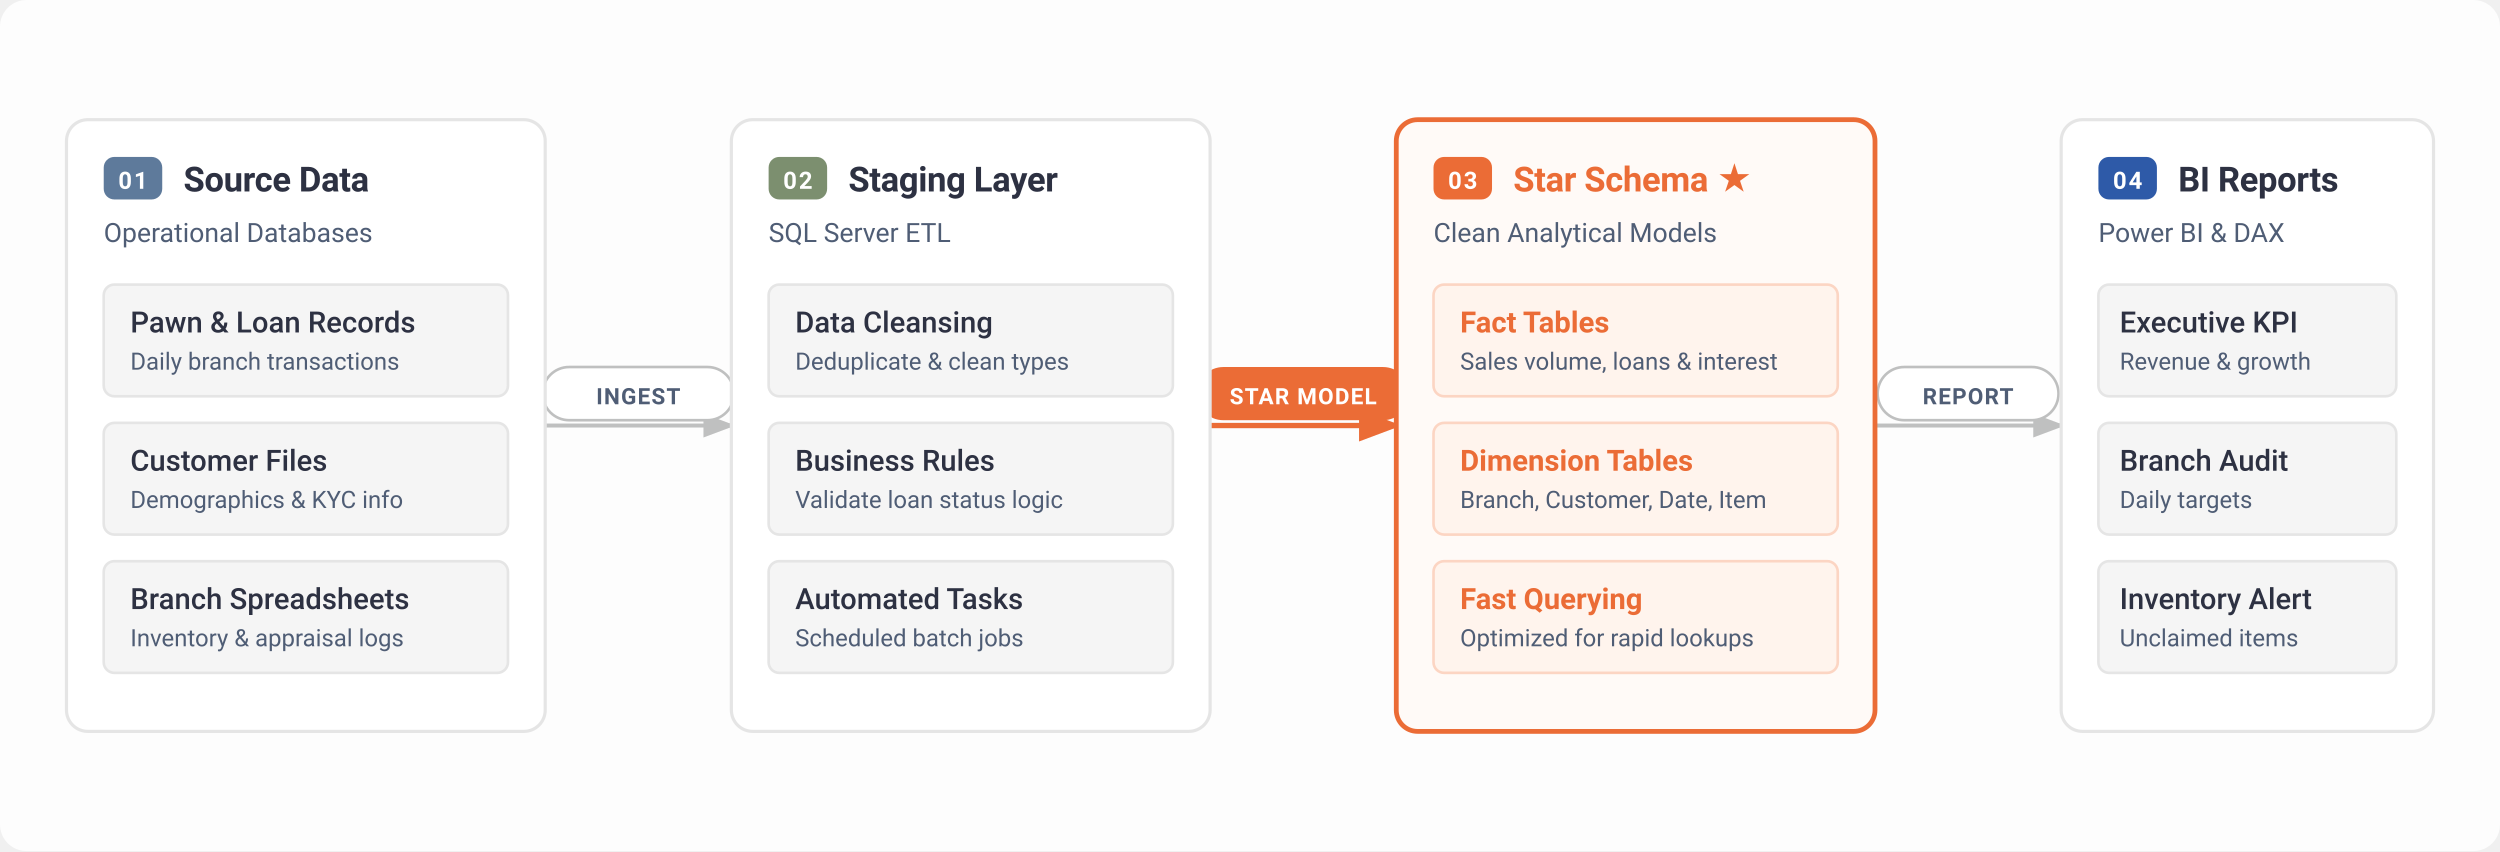
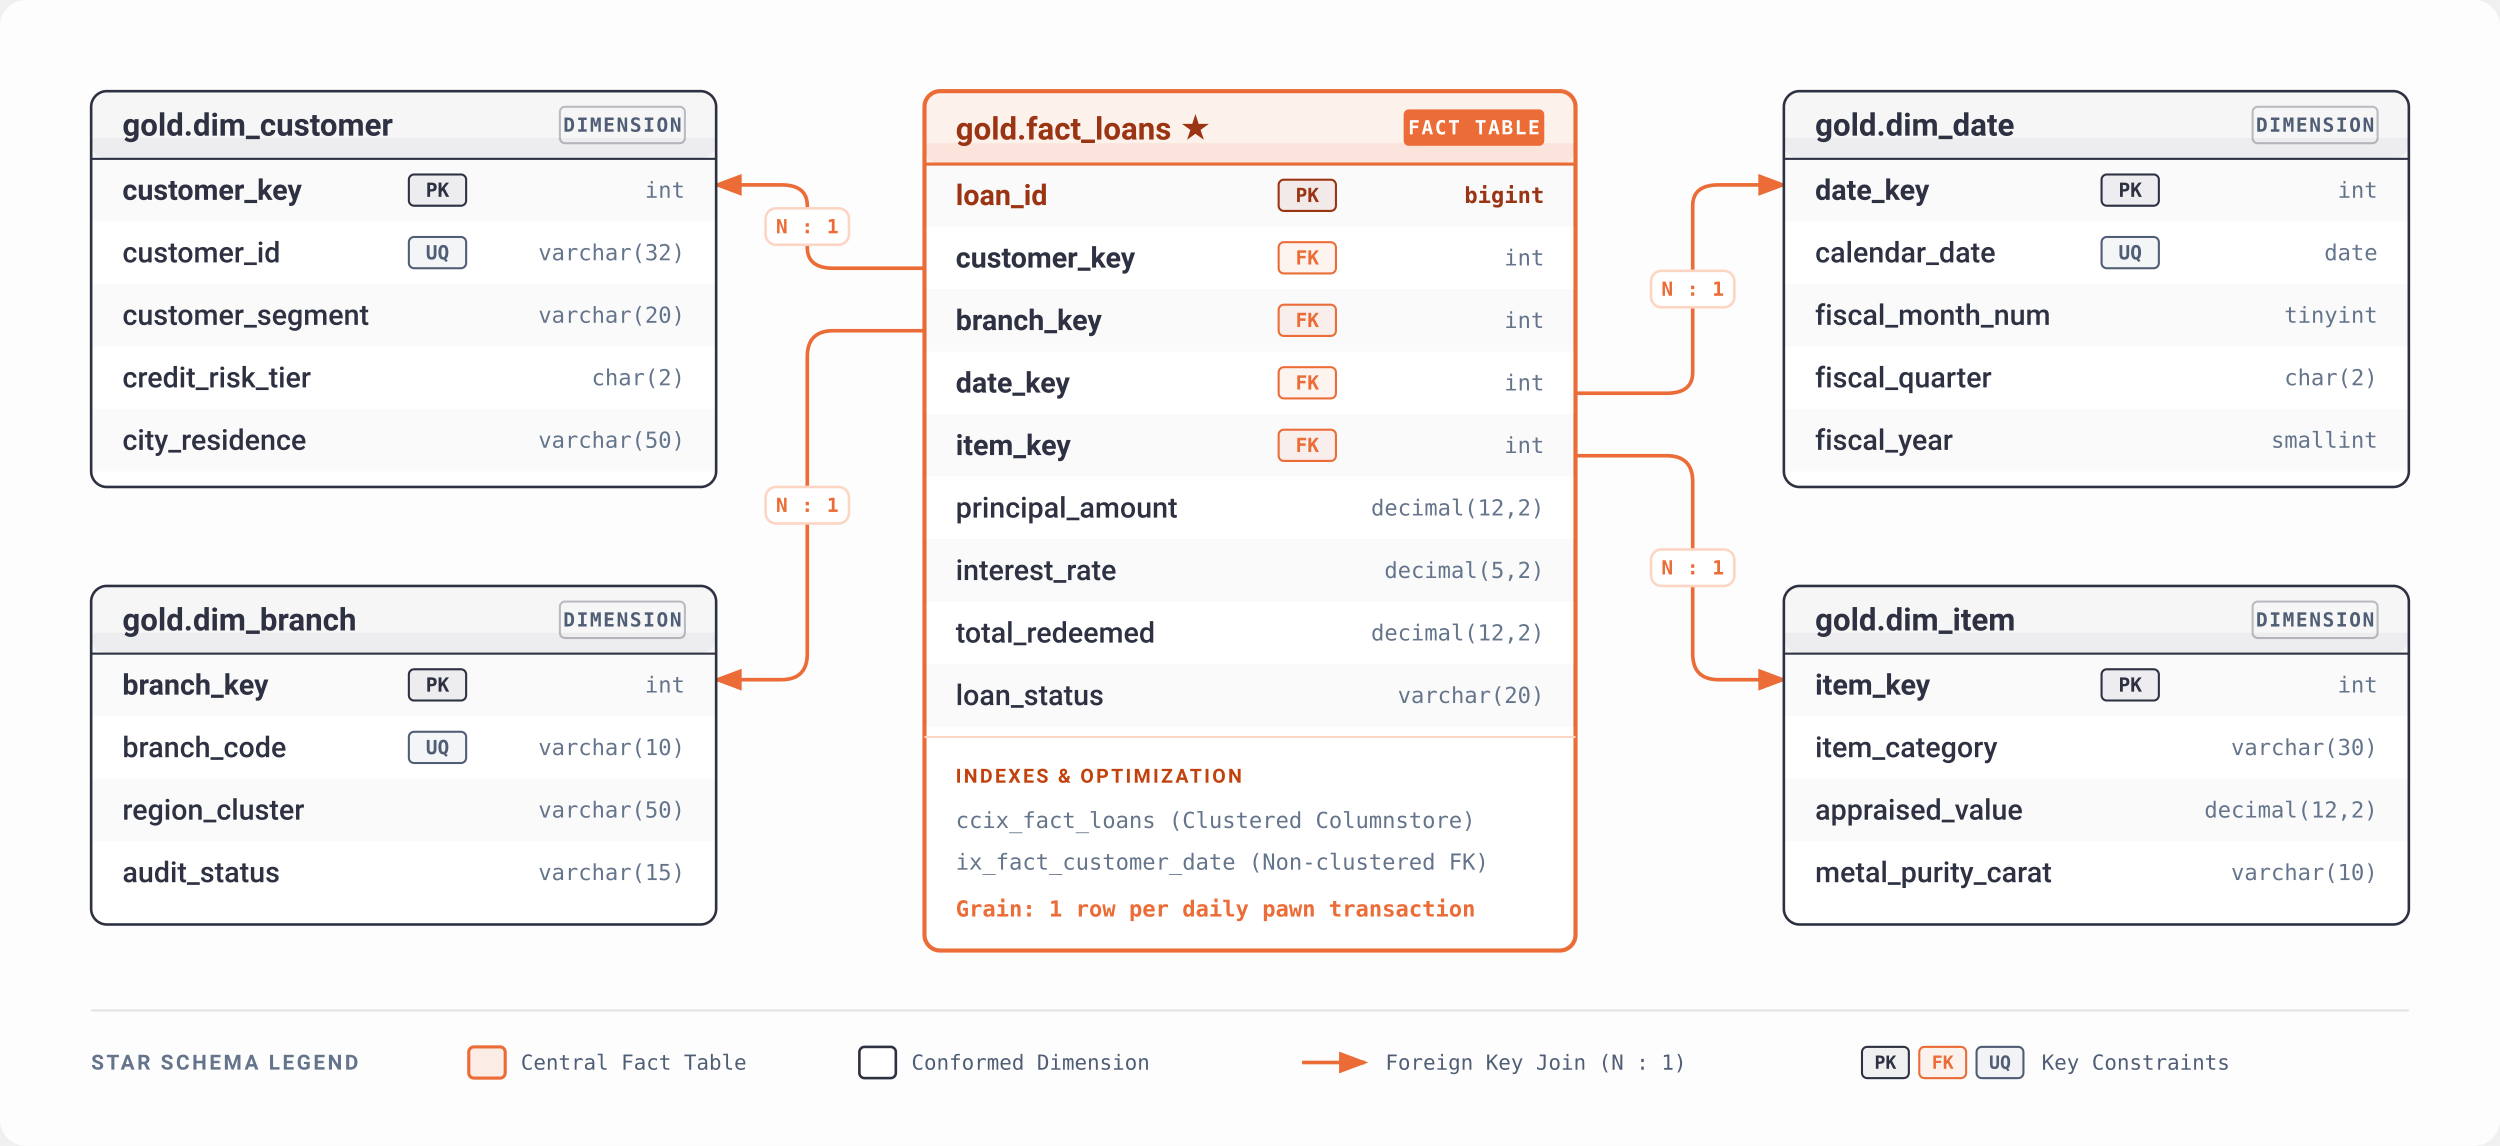
- <svg xmlns="http://www.w3.org/2000/svg" viewBox="0 0 940 320" width="940" height="320">
+ <svg xmlns="http://www.w3.org/2000/svg" viewBox="0 0 960 440" width="960" height="440" role="img" aria-labelledby="sql-star-schema-title sql-star-schema-desc">
  <defs>
    <style>
      .bg { fill: #fdfdfd; }
-       .stage-box { fill: #ffffff; stroke: #e5e5e5; stroke-width: 1.2; rx: 8px; }
-       .stage-box-focal { fill: #fffaf7; stroke: #eb6c36; stroke-width: 1.8; rx: 8px; }
-       
-       .step-pill { fill: #2d3142; rx: 4px; }
-       .step-pill-focal { fill: #eb6c36; rx: 4px; }
-       .step-pill-text { font-family: -apple-system, BlinkMacSystemFont, "Segoe UI", Roboto, monospace; font-size: 9px; font-weight: 700; fill: #ffffff; letter-spacing: 0.08em; text-transform: uppercase; }
-       
-       .stage-title { font-family: -apple-system, BlinkMacSystemFont, "Segoe UI", Roboto, sans-serif; font-size: 13px; font-weight: 700; fill: #2d3142; letter-spacing: -0.01em; }
-       .stage-title-focal { font-family: -apple-system, BlinkMacSystemFont, "Segoe UI", Roboto, sans-serif; font-size: 13px; font-weight: 700; fill: #eb6c36; letter-spacing: -0.01em; }
-       .stage-sub { font-family: -apple-system, BlinkMacSystemFont, "Segoe UI", Roboto, monospace; font-size: 10px; fill: #4f5d75; }
-       
-       .item-badge { fill: #f5f5f5; stroke: #e5e5e5; stroke-width: 1; rx: 4px; }
-       .item-badge-focal { fill: #fff4ed; stroke: #fcd5c3; stroke-width: 1; rx: 4px; }
-       .item-text { font-family: -apple-system, BlinkMacSystemFont, "Segoe UI", Roboto, sans-serif; font-size: 11px; fill: #2d3142; font-weight: 500; }
-       .item-desc { font-family: -apple-system, BlinkMacSystemFont, "Segoe UI", Roboto, monospace; font-size: 9px; fill: #4f5d75; }
+       
+       /* Base Typography */
+       .font-sans, text, .table-title, .table-title-focal, .col-name, .col-name-focal { 
+         font-family: system-ui, -apple-system, BlinkMacSystemFont, "Segoe UI", Roboto, "Helvetica Neue", Arial, sans-serif; 
+       }
+       .font-mono, .type-tag, .chip-text, .col-type, .idx-text, .legend-text, .conn-label { 
+         font-family: ui-monospace, "SF Mono", "Segoe UI Mono", "Cascadia Mono", "Roboto Mono", Menlo, Consolas, monospace; 
+       }

-       .conn-line { stroke: #bfc0c0; stroke-width: 1.5; fill: none; }
-       .conn-line-focal { stroke: #eb6c36; stroke-width: 2; fill: none; }
-       
-       .flow-label-bg { fill: #ffffff; stroke: #bfc0c0; stroke-width: 1; rx: 10px; }
-       .flow-label-focal-bg { fill: #eb6c36; rx: 10px; }
-       .flow-label { font-family: -apple-system, BlinkMacSystemFont, "Segoe UI", Roboto, monospace; font-size: 8.5px; fill: #4f5d75; font-weight: 600; letter-spacing: 0.05em; text-transform: uppercase; }
-       .flow-label-focal { font-family: -apple-system, BlinkMacSystemFont, "Segoe UI", Roboto, monospace; font-size: 8.5px; fill: #ffffff; font-weight: 700; letter-spacing: 0.05em; text-transform: uppercase; }
+       /* Tables */
+       .table-box { fill: #ffffff; stroke: #2d3142; stroke-width: 1; rx: 6px; }
+       .table-box-focal { fill: #ffffff; stroke: #eb6c36; stroke-width: 1.6; rx: 6px; }
+       .table-head { fill: rgba(45,49,66,0.04); }
+       .table-head-focal { fill: rgba(235,108,54,0.09); }
+       .row-alt { fill: rgba(45,49,66,0.02); }
+       .row-divider { stroke: rgba(45,49,66,0.12); stroke-width: 0.8; }
+       
+       .table-title { font-size: 12px; font-weight: 600; fill: #2d3142; }
+       .table-title-focal { font-size: 12px; font-weight: 700; fill: #9a3412; }
+       .type-tag { font-size: 7.5px; font-weight: 700; letter-spacing: 0.08em; text-anchor: middle; dominant-baseline: central; }
+       
+       .col-name { font-size: 11px; font-weight: 500; fill: #2d3142; dominant-baseline: central; }
+       .col-name-focal { font-size: 11px; font-weight: 600; fill: #9a3412; dominant-baseline: central; }
+       .col-type { font-size: 8.5px; fill: #64748b; text-anchor: end; dominant-baseline: central; }
+       .chip-text { font-size: 7.5px; font-weight: 700; text-anchor: middle; dominant-baseline: central; }
+       
+       /* FK Connectors */
+       .fk-line { fill: none; stroke: #eb6c36; stroke-width: 1.4; }
+       .fk-label-bg { fill: #ffffff; stroke: #fcd5c3; stroke-width: 1; rx: 4px; }
+       .conn-label { font-size: 7.5px; font-weight: 700; fill: #eb6c36; letter-spacing: 0.05em; text-anchor: middle; dominant-baseline: central; }
+       
+       /* Indexes &amp; Legend */
+       .idx-label { font-size: 7.5px; font-weight: 700; fill: #64748b; letter-spacing: 0.12em; text-transform: uppercase; dominant-baseline: central; }
+       .idx-text { font-size: 8.5px; fill: #64748b; dominant-baseline: central; }
+       .legend-text { font-size: 8px; fill: #4f5d75; dominant-baseline: central; }
    </style>
-     <marker id="m-wh-arr" markerWidth="8" markerHeight="6" refX="7" refY="3" orient="auto">
-       <polygon points="0 0, 8 3, 0 6" fill="#bfc0c0" />
-     </marker>
-     <marker id="m-wh-focal" markerWidth="8" markerHeight="6" refX="7" refY="3" orient="auto">
+     <marker id="m-fk" markerWidth="8" markerHeight="6" refX="7" refY="3" orient="auto">
      <polygon points="0 0, 8 3, 0 6" fill="#eb6c36" />
    </marker>
  </defs>
-   <rect width="940" height="320" class="bg" rx="10" />
-   <line x1="205" y1="160" x2="275" y2="160" class="conn-line" marker-end="url(#m-wh-arr)" />
-   <line x1="455" y1="160" x2="525" y2="160" class="conn-line-focal" marker-end="url(#m-wh-focal)" />
-   <line x1="705" y1="160" x2="775" y2="160" class="conn-line" marker-end="url(#m-wh-arr)" />
-   <g transform="translate(240, 148)">
-     <rect x="-36" y="-10" width="72" height="20" class="flow-label-bg" />
-     <text x="0" y="4" text-anchor="middle" class="flow-label">INGEST</text>
-   </g>
-   <g transform="translate(490, 148)">
-     <rect x="-40" y="-10" width="80" height="20" class="flow-label-focal-bg" />
-     <text x="0" y="4" text-anchor="middle" class="flow-label-focal">STAR MODEL</text>
-   </g>
-   <g transform="translate(740, 148)">
-     <rect x="-34" y="-10" width="68" height="20" class="flow-label-bg" />
-     <text x="0" y="4" text-anchor="middle" class="flow-label">REPORT</text>
-   </g>
-   <g transform="translate(25, 45)">
-     <rect width="180" height="230" class="stage-box" />
-     <rect x="14" y="14" width="22" height="16" class="step-pill" style="fill:#5e7a9b;" />
-     <text x="25" y="26" text-anchor="middle" class="step-pill-text">01</text>
-     <text x="44" y="27" class="stage-title">Source Data</text>
-     <text x="14" y="46" class="stage-sub">Operational Databases</text>
-     <g transform="translate(14, 62)">
-       <rect width="152" height="42" class="item-badge" />
-       <text x="10" y="18" class="item-text">Pawn &amp; Loan Records</text>
-       <text x="10" y="32" class="item-desc">Daily branch transactions</text>
-     </g>
-     <g transform="translate(14, 114)">
-       <rect width="152" height="42" class="item-badge" />
-       <text x="10" y="18" class="item-text">Customer Files</text>
-       <text x="10" y="32" class="item-desc">Demographics &amp; KYC info</text>
-     </g>
-     <g transform="translate(14, 166)">
-       <rect width="152" height="42" class="item-badge" />
-       <text x="10" y="18" class="item-text">Branch Spreadsheets</text>
-       <text x="10" y="32" class="item-desc">Inventory &amp; appraisal logs</text>
-     </g>
-   </g>
-   <g transform="translate(275, 45)">
-     <rect width="180" height="230" class="stage-box" />
-     <rect x="14" y="14" width="22" height="16" class="step-pill" style="fill:#7c8f6f;" />
-     <text x="25" y="26" text-anchor="middle" class="step-pill-text">02</text>
-     <text x="44" y="27" class="stage-title">Staging Layer</text>
-     <text x="14" y="46" class="stage-sub">SQL Server ETL</text>
-     <g transform="translate(14, 62)">
-       <rect width="152" height="42" class="item-badge" />
-       <text x="10" y="18" class="item-text">Data Cleansing</text>
-       <text x="10" y="32" class="item-desc">Deduplicate &amp; clean types</text>
-     </g>
-     <g transform="translate(14, 114)">
-       <rect width="152" height="42" class="item-badge" />
-       <text x="10" y="18" class="item-text">Business Rules</text>
-       <text x="10" y="32" class="item-desc">Validate loan status logic</text>
-     </g>
-     <g transform="translate(14, 166)">
-       <rect width="152" height="42" class="item-badge" />
-       <text x="10" y="18" class="item-text">Automated Tasks</text>
-       <text x="10" y="32" class="item-desc">Scheduled batch jobs</text>
-     </g>
-   </g>
-   <g transform="translate(525, 45)">
-     <rect width="180" height="230" class="stage-box-focal" />
-     <rect x="14" y="14" width="22" height="16" class="step-pill-focal" />
-     <text x="25" y="26" text-anchor="middle" class="step-pill-text">03</text>
-     <text x="44" y="27" class="stage-title-focal">Star Schema ★</text>
-     <text x="14" y="46" class="stage-sub" style="color:#eb6c36;">Clean Analytical Models</text>
-     <g transform="translate(14, 62)">
-       <rect width="152" height="42" class="item-badge-focal" />
-       <text x="10" y="18" class="item-text" style="font-weight:700; fill:#eb6c36;">Fact Tables</text>
-       <text x="10" y="32" class="item-desc">Sales volume, loans &amp; interest</text>
-     </g>
-     <g transform="translate(14, 114)">
-       <rect width="152" height="42" class="item-badge-focal" />
-       <text x="10" y="18" class="item-text" style="font-weight:700; fill:#eb6c36;">Dimension Tables</text>
-       <text x="10" y="32" class="item-desc">Branch, Customer, Date, Item</text>
-     </g>
-     <g transform="translate(14, 166)">
-       <rect width="152" height="42" class="item-badge-focal" />
-       <text x="10" y="18" class="item-text" style="font-weight:700; fill:#eb6c36;">Fast Querying</text>
-       <text x="10" y="32" class="item-desc">Optimized for rapid lookups</text>
-     </g>
-   </g>
-   <g transform="translate(775, 45)">
-     <rect width="140" height="230" class="stage-box" />
-     <rect x="14" y="14" width="22" height="16" class="step-pill" style="fill:#2e5aa8;" />
-     <text x="25" y="26" text-anchor="middle" class="step-pill-text">04</text>
-     <text x="44" y="27" class="stage-title">BI Reports</text>
-     <text x="14" y="46" class="stage-sub">Power BI &amp; DAX</text>
-     <g transform="translate(14, 62)">
-       <rect width="112" height="42" class="item-badge" />
-       <text x="8" y="18" class="item-text">Executive KPI</text>
-       <text x="8" y="32" class="item-desc">Revenue &amp; growth</text>
-     </g>
-     <g transform="translate(14, 114)">
-       <rect width="112" height="42" class="item-badge" />
-       <text x="8" y="18" class="item-text">Branch Audit</text>
-       <text x="8" y="32" class="item-desc">Daily targets</text>
-     </g>
-     <g transform="translate(14, 166)">
-       <rect width="112" height="42" class="item-badge" />
-       <text x="8" y="18" class="item-text">Inventory Alert</text>
-       <text x="8" y="32" class="item-desc">Unclaimed items</text>
-     </g>
-   </g>
+   <rect width="960" height="440" rx="10" class="bg" />
+   <path d="M 355,103 H 320 Q 310,103 310,95 V 79 Q 310,71 300,71 H 275" class="fk-line" marker-end="url(#m-fk)" />
+   <g transform="translate(310, 87)">
+     <rect x="-16" y="-7" width="32" height="14" class="fk-label-bg" />
+     <text x="0" y="0" class="conn-label">N : 1</text>
+   </g>
+   <path d="M 355,127 H 320 Q 310,127 310,137 V 251 Q 310,261 300,261 H 275" class="fk-line" marker-end="url(#m-fk)" />
+   <g transform="translate(310, 194)">
+     <rect x="-16" y="-7" width="32" height="14" class="fk-label-bg" />
+     <text x="0" y="0" class="conn-label">N : 1</text>
+   </g>
+   <path d="M 605,151 H 640 Q 650,151 650,143 V 79 Q 650,71 660,71 H 685" class="fk-line" marker-end="url(#m-fk)" />
+   <g transform="translate(650, 111)">
+     <rect x="-16" y="-7" width="32" height="14" class="fk-label-bg" />
+     <text x="0" y="0" class="conn-label">N : 1</text>
+   </g>
+   <path d="M 605,175 H 640 Q 650,175 650,185 V 251 Q 650,261 660,261 H 685" class="fk-line" marker-end="url(#m-fk)" />
+   <g transform="translate(650, 218)">
+     <rect x="-16" y="-7" width="32" height="14" class="fk-label-bg" />
+     <text x="0" y="0" class="conn-label">N : 1</text>
+   </g>
+   <g transform="translate(35, 35)">
+     <rect width="240" height="152" class="table-box" />
+     <rect width="240" height="26" rx="6" class="table-head" />
+     <rect y="18" width="240" height="8" class="table-head" />
+     <line x1="0" y1="26" x2="240" y2="26" stroke="#2d3142" stroke-width="0.8" />
+     <text x="12" y="13" class="table-title" dominant-baseline="central">gold.dim_customer</text>
+     <rect x="180" y="6" width="48" height="14" rx="2" fill="none" stroke="rgba(45,49,66,0.3)" stroke-width="0.8" />
+     <text x="204" y="13" fill="#4f5d75" class="type-tag">DIMENSION</text>
+     <rect y="26" width="240" height="24" class="row-alt" />
+     <text x="12" y="38" class="col-name" style="font-weight:600;">customer_key</text>
+     <rect x="122" y="32" width="22" height="12" rx="2" fill="rgba(45,49,66,0.06)" stroke="#2d3142" stroke-width="0.8" />
+     <text x="133" y="38" fill="#2d3142" class="chip-text">PK</text>
+     <text x="228" y="38" class="col-type">int</text>
+     <text x="12" y="62" class="col-name">customer_id</text>
+     <rect x="122" y="56" width="22" height="12" rx="2" fill="rgba(79,93,117,0.06)" stroke="#4f5d75" stroke-width="0.8" />
+     <text x="133" y="62" fill="#4f5d75" class="chip-text">UQ</text>
+     <text x="228" y="62" class="col-type">varchar(32)</text>
+     <rect y="74" width="240" height="24" class="row-alt" />
+     <text x="12" y="86" class="col-name">customer_segment</text>
+     <text x="228" y="86" class="col-type">varchar(20)</text>
+     <text x="12" y="110" class="col-name">credit_risk_tier</text>
+     <text x="228" y="110" class="col-type">char(2)</text>
+     <rect y="122" width="240" height="24" class="row-alt" />
+     <text x="12" y="134" class="col-name">city_residence</text>
+     <text x="228" y="134" class="col-type">varchar(50)</text>
+   </g>
+   <g transform="translate(35, 225)">
+     <rect width="240" height="130" class="table-box" />
+     <rect width="240" height="26" rx="6" class="table-head" />
+     <rect y="18" width="240" height="8" class="table-head" />
+     <line x1="0" y1="26" x2="240" y2="26" stroke="#2d3142" stroke-width="0.8" />
+     <text x="12" y="13" class="table-title" dominant-baseline="central">gold.dim_branch</text>
+     <rect x="180" y="6" width="48" height="14" rx="2" fill="none" stroke="rgba(45,49,66,0.3)" stroke-width="0.8" />
+     <text x="204" y="13" fill="#4f5d75" class="type-tag">DIMENSION</text>
+     <rect y="26" width="240" height="24" class="row-alt" />
+     <text x="12" y="38" class="col-name" style="font-weight:600;">branch_key</text>
+     <rect x="122" y="32" width="22" height="12" rx="2" fill="rgba(45,49,66,0.06)" stroke="#2d3142" stroke-width="0.8" />
+     <text x="133" y="38" fill="#2d3142" class="chip-text">PK</text>
+     <text x="228" y="38" class="col-type">int</text>
+     <text x="12" y="62" class="col-name">branch_code</text>
+     <rect x="122" y="56" width="22" height="12" rx="2" fill="rgba(79,93,117,0.06)" stroke="#4f5d75" stroke-width="0.8" />
+     <text x="133" y="62" fill="#4f5d75" class="chip-text">UQ</text>
+     <text x="228" y="62" class="col-type">varchar(10)</text>
+     <rect y="74" width="240" height="24" class="row-alt" />
+     <text x="12" y="86" class="col-name">region_cluster</text>
+     <text x="228" y="86" class="col-type">varchar(50)</text>
+     <text x="12" y="110" class="col-name">audit_status</text>
+     <text x="228" y="110" class="col-type">varchar(15)</text>
+   </g>
+   <g transform="translate(355, 35)">
+     <rect width="250" height="330" class="table-box-focal" />
+     <rect width="250" height="28" rx="6" class="table-head-focal" />
+     <rect y="20" width="250" height="8" class="table-head-focal" />
+     <line x1="0" y1="28" x2="250" y2="28" stroke="#eb6c36" stroke-width="1.2" />
+     <text x="12" y="14" class="table-title-focal" dominant-baseline="central">gold.fact_loans ★</text>
+     <rect x="184" y="7" width="54" height="14" rx="2" fill="#eb6c36" />
+     <text x="211" y="14" fill="#ffffff" class="type-tag" style="font-weight:700;">FACT TABLE</text>
+     <rect y="28" width="250" height="24" class="row-alt" />
+     <text x="12" y="40" class="col-name-focal">loan_id</text>
+     <rect x="136" y="34" width="22" height="12" rx="2" fill="rgba(154,52,18,0.08)" stroke="#9a3412" stroke-width="0.8" />
+     <text x="147" y="40" fill="#9a3412" class="chip-text">PK</text>
+     <text x="238" y="40" class="col-type" style="fill:#9a3412; font-weight:600;">bigint</text>
+     <text x="12" y="64" class="col-name" style="font-weight:600;">customer_key</text>
+     <rect x="136" y="58" width="22" height="12" rx="2" fill="rgba(235,108,54,0.08)" stroke="#eb6c36" stroke-width="0.8" />
+     <text x="147" y="64" fill="#eb6c36" class="chip-text">FK</text>
+     <text x="238" y="64" class="col-type">int</text>
+     <rect y="76" width="250" height="24" class="row-alt" />
+     <text x="12" y="88" class="col-name" style="font-weight:600;">branch_key</text>
+     <rect x="136" y="82" width="22" height="12" rx="2" fill="rgba(235,108,54,0.08)" stroke="#eb6c36" stroke-width="0.8" />
+     <text x="147" y="88" fill="#eb6c36" class="chip-text">FK</text>
+     <text x="238" y="88" class="col-type">int</text>
+     <text x="12" y="112" class="col-name" style="font-weight:600;">date_key</text>
+     <rect x="136" y="106" width="22" height="12" rx="2" fill="rgba(235,108,54,0.08)" stroke="#eb6c36" stroke-width="0.8" />
+     <text x="147" y="112" fill="#eb6c36" class="chip-text">FK</text>
+     <text x="238" y="112" class="col-type">int</text>
+     <rect y="124" width="250" height="24" class="row-alt" />
+     <text x="12" y="136" class="col-name" style="font-weight:600;">item_key</text>
+     <rect x="136" y="130" width="22" height="12" rx="2" fill="rgba(235,108,54,0.08)" stroke="#eb6c36" stroke-width="0.8" />
+     <text x="147" y="136" fill="#eb6c36" class="chip-text">FK</text>
+     <text x="238" y="136" class="col-type">int</text>
+     <text x="12" y="160" class="col-name">principal_amount</text>
+     <text x="238" y="160" class="col-type">decimal(12,2)</text>
+     <rect y="172" width="250" height="24" class="row-alt" />
+     <text x="12" y="184" class="col-name">interest_rate</text>
+     <text x="238" y="184" class="col-type">decimal(5,2)</text>
+     <text x="12" y="208" class="col-name">total_redeemed</text>
+     <text x="238" y="208" class="col-type">decimal(12,2)</text>
+     <rect y="220" width="250" height="24" class="row-alt" />
+     <text x="12" y="232" class="col-name">loan_status</text>
+     <text x="238" y="232" class="col-type">varchar(20)</text>
+     <line x1="0" y1="248" x2="250" y2="248" stroke="#fcd5c3" stroke-width="0.8" />
+     <text x="12" y="263" class="idx-label" style="fill:#c2410c;">INDEXES &amp; OPTIMIZATION</text>
+     <text x="12" y="280" class="idx-text">ccix_fact_loans (Clustered Columnstore)</text>
+     <text x="12" y="296" class="idx-text">ix_fact_customer_date (Non-clustered FK)</text>
+     <text x="12" y="314" class="idx-text" style="fill:#eb6c36; font-weight:600;">Grain: 1 row per daily pawn transaction</text>
+   </g>
+   <g transform="translate(685, 35)">
+     <rect width="240" height="152" class="table-box" />
+     <rect width="240" height="26" rx="6" class="table-head" />
+     <rect y="18" width="240" height="8" class="table-head" />
+     <line x1="0" y1="26" x2="240" y2="26" stroke="#2d3142" stroke-width="0.8" />
+     <text x="12" y="13" class="table-title" dominant-baseline="central">gold.dim_date</text>
+     <rect x="180" y="6" width="48" height="14" rx="2" fill="none" stroke="rgba(45,49,66,0.3)" stroke-width="0.8" />
+     <text x="204" y="13" fill="#4f5d75" class="type-tag">DIMENSION</text>
+     <rect y="26" width="240" height="24" class="row-alt" />
+     <text x="12" y="38" class="col-name" style="font-weight:600;">date_key</text>
+     <rect x="122" y="32" width="22" height="12" rx="2" fill="rgba(45,49,66,0.06)" stroke="#2d3142" stroke-width="0.8" />
+     <text x="133" y="38" fill="#2d3142" class="chip-text">PK</text>
+     <text x="228" y="38" class="col-type">int</text>
+     <text x="12" y="62" class="col-name">calendar_date</text>
+     <rect x="122" y="56" width="22" height="12" rx="2" fill="rgba(79,93,117,0.06)" stroke="#4f5d75" stroke-width="0.8" />
+     <text x="133" y="62" fill="#4f5d75" class="chip-text">UQ</text>
+     <text x="228" y="62" class="col-type">date</text>
+     <rect y="74" width="240" height="24" class="row-alt" />
+     <text x="12" y="86" class="col-name">fiscal_month_num</text>
+     <text x="228" y="86" class="col-type">tinyint</text>
+     <text x="12" y="110" class="col-name">fiscal_quarter</text>
+     <text x="228" y="110" class="col-type">char(2)</text>
+     <rect y="122" width="240" height="24" class="row-alt" />
+     <text x="12" y="134" class="col-name">fiscal_year</text>
+     <text x="228" y="134" class="col-type">smallint</text>
+   </g>
+   <g transform="translate(685, 225)">
+     <rect width="240" height="130" class="table-box" />
+     <rect width="240" height="26" rx="6" class="table-head" />
+     <rect y="18" width="240" height="8" class="table-head" />
+     <line x1="0" y1="26" x2="240" y2="26" stroke="#2d3142" stroke-width="0.8" />
+     <text x="12" y="13" class="table-title" dominant-baseline="central">gold.dim_item</text>
+     <rect x="180" y="6" width="48" height="14" rx="2" fill="none" stroke="rgba(45,49,66,0.3)" stroke-width="0.8" />
+     <text x="204" y="13" fill="#4f5d75" class="type-tag">DIMENSION</text>
+     <rect y="26" width="240" height="24" class="row-alt" />
+     <text x="12" y="38" class="col-name" style="font-weight:600;">item_key</text>
+     <rect x="122" y="32" width="22" height="12" rx="2" fill="rgba(45,49,66,0.06)" stroke="#2d3142" stroke-width="0.8" />
+     <text x="133" y="38" fill="#2d3142" class="chip-text">PK</text>
+     <text x="228" y="38" class="col-type">int</text>
+     <text x="12" y="62" class="col-name">item_category</text>
+     <text x="228" y="62" class="col-type">varchar(30)</text>
+     <rect y="74" width="240" height="24" class="row-alt" />
+     <text x="12" y="86" class="col-name">appraised_value</text>
+     <text x="228" y="86" class="col-type">decimal(12,2)</text>
+     <text x="12" y="110" class="col-name">metal_purity_carat</text>
+     <text x="228" y="110" class="col-type">varchar(10)</text>
+   </g>
+   <line x1="35" y1="388" x2="925" y2="388" stroke="rgba(45,49,66,0.12)" stroke-width="0.8" />
+   <text x="35" y="408" class="idx-label" style="font-size:8px;">STAR SCHEMA LEGEND</text>
+   <rect x="180" y="402" width="14" height="12" rx="2" fill="rgba(235,108,54,0.12)" stroke="#eb6c36" stroke-width="1.2" />
+   <text x="200" y="408" class="legend-text">Central Fact Table</text>
+   <rect x="330" y="402" width="14" height="12" rx="2" fill="#ffffff" stroke="#2d3142" stroke-width="1" />
+   <text x="350" y="408" class="legend-text">Conformed Dimension</text>
+   <line x1="500" y1="408" x2="524" y2="408" stroke="#eb6c36" stroke-width="1.4" marker-end="url(#m-fk)" />
+   <text x="532" y="408" class="legend-text">Foreign Key Join (N : 1)</text>
+   <rect x="715" y="402" width="18" height="12" rx="2" fill="rgba(45,49,66,0.06)" stroke="#2d3142" stroke-width="0.8" />
+   <text x="724" y="408" fill="#2d3142" class="chip-text" style="font-size:7px;">PK</text>
+   <rect x="737" y="402" width="18" height="12" rx="2" fill="rgba(235,108,54,0.08)" stroke="#eb6c36" stroke-width="0.8" />
+   <text x="746" y="408" fill="#eb6c36" class="chip-text" style="font-size:7px;">FK</text>
+   <rect x="759" y="402" width="18" height="12" rx="2" fill="rgba(79,93,117,0.06)" stroke="#4f5d75" stroke-width="0.8" />
+   <text x="768" y="408" fill="#4f5d75" class="chip-text" style="font-size:7px;">UQ</text>
+   <text x="784" y="408" class="legend-text">Key Constraints</text>
</svg>
